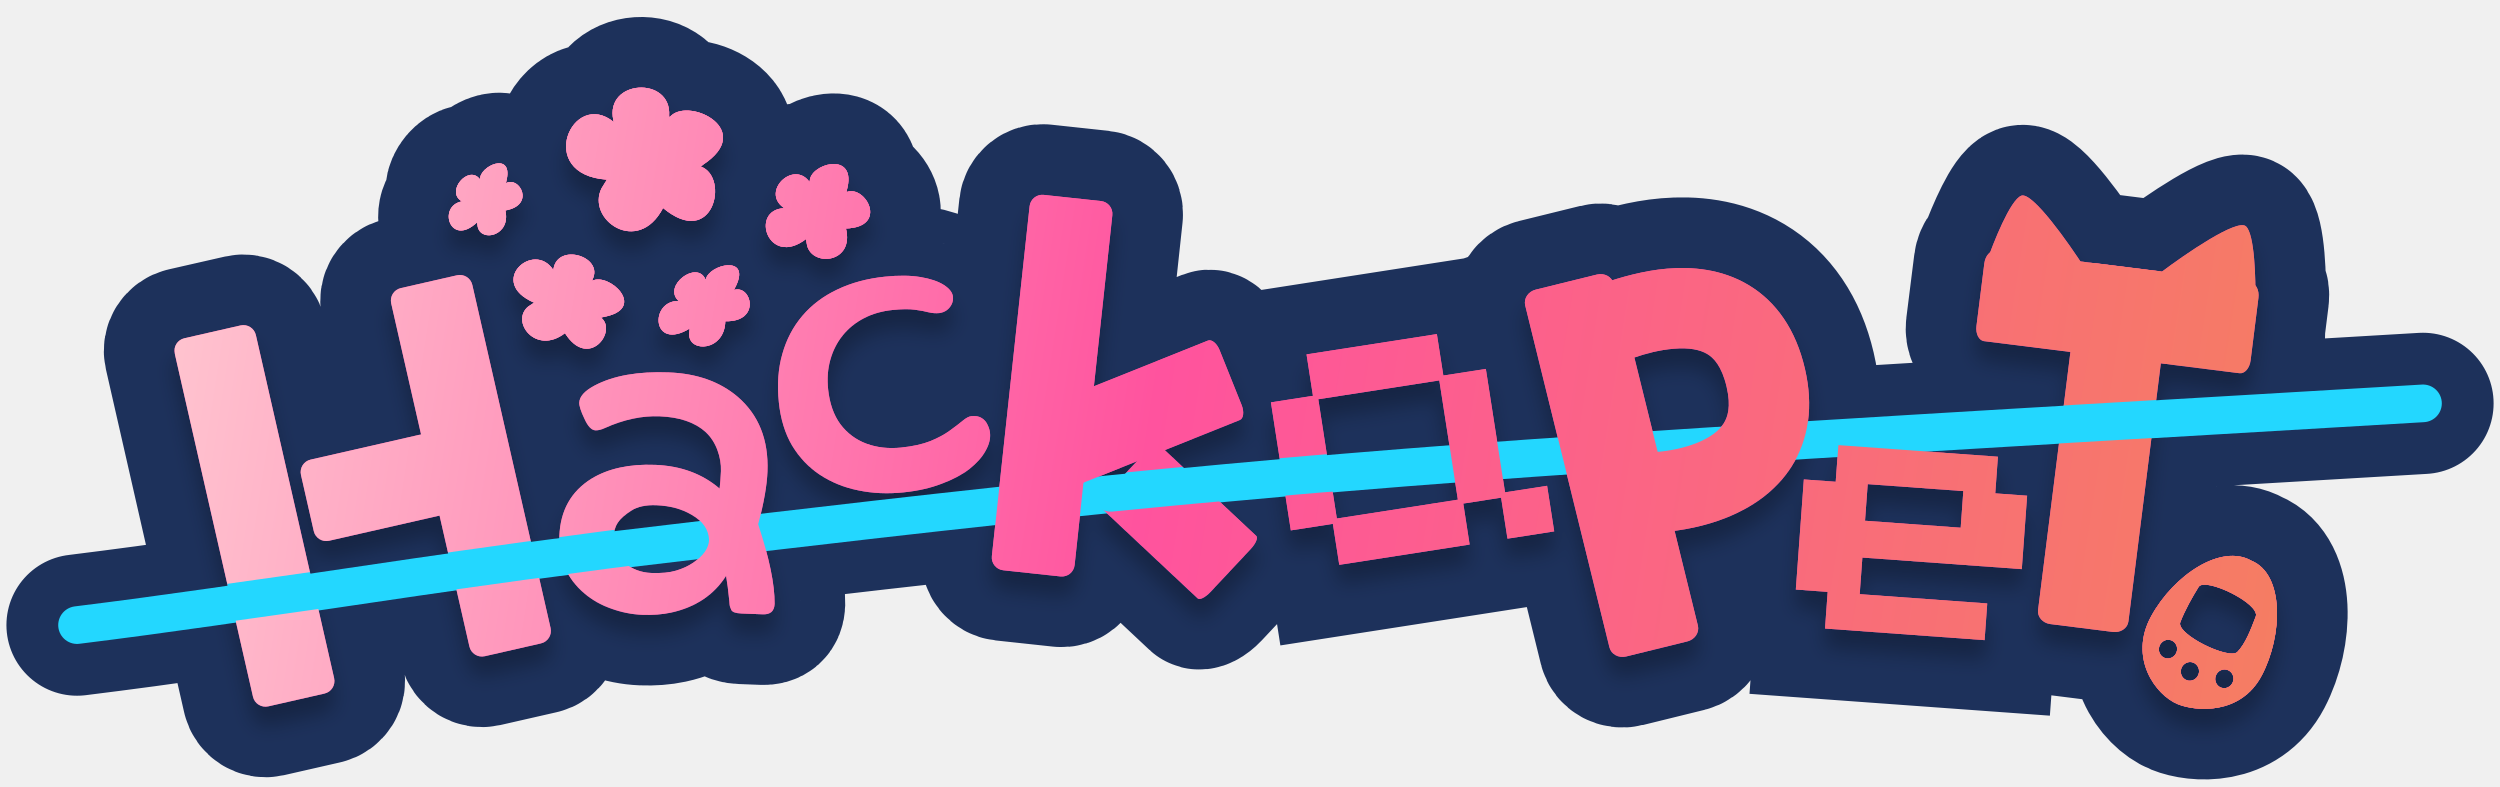
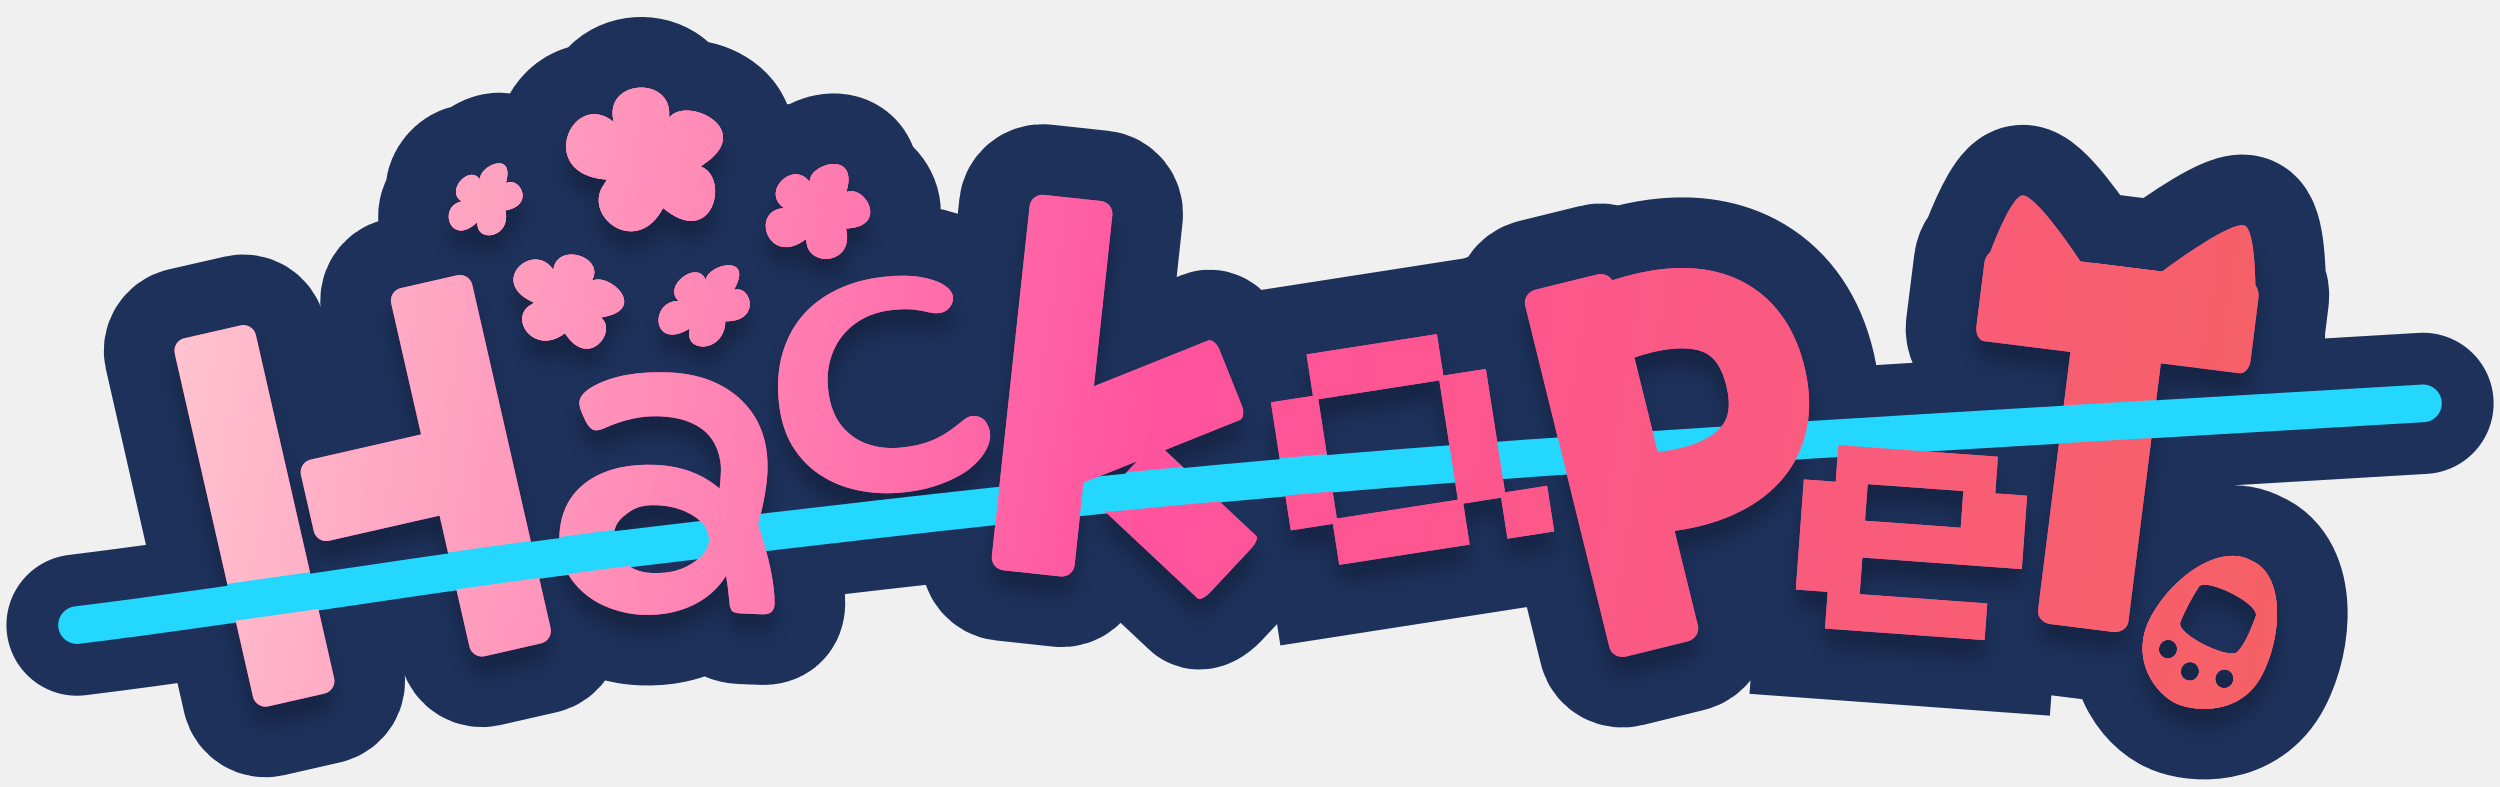
<svg xmlns="http://www.w3.org/2000/svg" width="531" height="167" viewBox="0 0 531 167" fill="none">
-   <g clip-path="url(#clip0_385_162)">
+   <g clip-path="url(#clip0_394_66)">
    <path d="M130.284 25.554C128.392 16.837 142.69 16.113 142.117 24.573C142.108 24.71 142.199 24.822 142.199 24.95C145.72 20.462 159.922 27.056 150.254 34.313C150.254 34.313 148.731 35.348 148.884 35.404C154.993 37.65 151.517 53.085 140.828 44.162C135.474 54.448 124.45 46.559 127.793 39.981C127.793 39.981 128.852 38.293 128.927 38.148C113.521 37.127 121.571 18.713 130.366 25.931M130.284 25.554C130.311 25.682 130.339 25.808 130.366 25.931M130.284 25.554L130.366 25.931M97.982 42.686C94.672 40.609 99.463 35.051 101.831 37.964C101.869 38.012 101.935 38.013 101.974 38.054C101.845 35.31 108.825 32.123 107.64 38.041C107.64 38.041 107.42 38.938 107.491 38.899C110.314 37.34 113.782 43.56 107.327 44.695C108.574 49.972 102.316 51.562 101.49 48.218C101.49 48.218 101.348 47.284 101.331 47.21C95.621 52.624 92.851 43.749 98.125 42.776M97.982 42.686C98.031 42.716 98.078 42.746 98.125 42.776M97.982 42.686L98.125 42.776M144.016 63.788C140.863 60.642 147.937 55.331 149.774 59.226C149.804 59.289 149.878 59.306 149.91 59.362C150.568 56.172 159.434 54.09 156.353 60.637C156.353 60.637 155.84 61.621 155.932 61.592C159.597 60.439 161.714 68.395 154.046 68.232C153.916 74.595 146.338 75 146.38 70.96C146.38 70.96 146.493 69.852 146.495 69.763C138.419 74.699 137.873 63.844 144.152 63.924M144.016 63.788C144.062 63.834 144.107 63.88 144.152 63.924M144.016 63.788L144.152 63.924M166.395 44.069C161.679 40.663 168.406 34.124 171.797 38.473C171.852 38.543 171.945 38.558 172.001 38.62C171.786 34.921 181.642 31.971 180.033 39.672C180.033 39.672 179.732 40.833 179.832 40.794C183.815 39.239 188.805 48.224 179.668 48.525C181.497 55.827 172.643 56.775 171.433 52.14C171.433 52.14 171.222 50.863 171.196 50.76C163.166 56.933 159.135 44.524 166.6 44.217M166.395 44.069C166.465 44.119 166.533 44.168 166.6 44.217M166.395 44.069L166.6 44.217M117.565 57.119C118.486 51.474 128.344 54.51 125.82 59.404C125.779 59.484 125.813 59.572 125.78 59.649C129.296 57.832 137.242 65.198 128.867 67.172C128.867 67.172 127.576 67.418 127.665 67.489C131.232 70.306 124.983 78.646 120.003 70.746C113.783 75.568 108.315 68.202 112.237 65.099C112.237 65.099 113.381 64.351 113.468 64.283C103.3 59.941 113.396 50.937 117.525 57.364M117.565 57.119C117.552 57.202 117.538 57.284 117.525 57.364M117.565 57.119L117.525 57.364M347.725 96.001C347.725 96.001 347.732 96.002 347.746 96.004M16.365 132.771C54.941 128 93.334 121.303 131.934 116.677C209.468 107.385 262.07 101.498 339.874 96.296C398.111 92.401 456.383 89.16 514.641 85.676M478.176 119.085C471.847 115.467 461.773 122.023 456.91 130.9C452.048 139.776 457.888 147.659 462.593 149.574C466.266 151.07 475.908 152.016 480.425 143.406C484.861 134.951 485.233 121.958 478.176 119.085ZM475.228 138.475C473.513 140.251 462.119 134.699 463.088 132.153C464.057 129.608 465.642 126.812 466.984 124.651C468.325 122.49 480.174 128.215 479.124 130.973C478.074 133.731 476.943 136.7 475.228 138.475ZM466.952 143.294C466.558 144.33 465.425 144.86 464.423 144.479C463.421 144.097 462.928 142.948 463.322 141.912C463.717 140.876 464.849 140.345 465.852 140.727C466.854 141.108 467.347 142.258 466.952 143.294ZM471.737 146.053C472.74 146.435 473.872 145.905 474.266 144.868C474.661 143.832 474.168 142.683 473.166 142.301C472.163 141.92 471.031 142.45 470.636 143.486C470.242 144.522 470.735 145.672 471.737 146.053ZM462.296 138.566C461.902 139.602 460.77 140.132 459.767 139.751C458.765 139.369 458.272 138.22 458.666 137.184C459.061 136.148 460.193 135.617 461.196 135.999C462.198 136.38 462.691 137.53 462.296 138.566ZM284.464 119.962L283.109 111.255L274.177 112.645L269.947 85.462L278.879 84.072L277.509 75.269L305.19 70.961L306.56 79.764L315.591 78.359L319.671 104.575L328.603 103.185L330.109 112.859L320.194 114.402L318.84 105.695L310.79 106.948L312.145 115.654L284.464 119.962ZM283.941 110.135L309.658 106.133L305.714 80.788L279.996 84.79L283.941 110.135ZM56.993 150.021L68.918 147.301C70.382 146.968 71.297 145.511 70.964 144.047L54.346 71.17C54.012 69.706 52.555 68.79 51.092 69.124L39.166 71.843C37.703 72.177 36.787 73.634 37.12 75.098L53.738 147.975C54.072 149.439 55.529 150.354 56.993 150.021ZM102.966 139.369L114.892 136.649C116.355 136.316 117.271 134.859 116.937 133.395L100.32 60.518C99.986 59.054 98.529 58.138 97.065 58.472L85.14 61.191C83.676 61.525 82.76 62.982 83.094 64.446L99.712 137.323C100.046 138.786 101.503 139.702 102.966 139.369ZM101.1 104.946L98.381 93.02C98.047 91.557 96.59 90.641 95.126 90.975L65.976 97.622C64.512 97.956 63.596 99.412 63.93 100.876L66.649 112.801C66.983 114.265 68.44 115.181 69.903 114.847L99.054 108.2C100.518 107.866 101.434 106.409 101.1 104.946ZM435.513 132.547L448.792 134.214C450.422 134.419 451.889 133.421 452.069 131.987L461.038 60.544C461.218 59.109 460.042 57.78 458.413 57.575L445.133 55.908C443.504 55.704 442.037 56.701 441.856 58.136L432.888 129.579C432.708 131.014 433.883 132.343 435.513 132.547ZM478.018 76.556L479.685 63.277C479.89 61.647 479.172 60.215 478.082 60.078L423.817 53.267C422.727 53.13 421.678 54.34 421.473 55.97L419.806 69.249C419.602 70.879 420.319 72.311 421.409 72.448L475.675 79.26C476.764 79.396 477.814 78.186 478.018 76.556ZM429.324 41.566C431.655 40.68 439.308 51.498 442.844 57.017L431.625 62.066L423.817 57.195L422.607 53.878C424.361 49.161 427.319 42.328 429.324 41.566ZM479.025 64.163C479.14 59.478 478.901 49.699 477.023 48.06C475.145 46.42 464.212 53.909 458.981 57.858L467.751 66.487L479.025 64.163ZM243.525 95.819L234.922 104.996C233.866 106.122 233.346 107.35 233.76 107.738L254.399 127.089C254.813 127.478 256.005 126.88 257.061 125.753L265.665 116.577C266.721 115.45 267.241 114.222 266.826 113.834L246.188 94.483C245.773 94.095 244.581 94.693 243.525 95.819ZM164.525 128.246C164.464 129.794 163.628 130.537 162.015 130.474L157.502 130.299C156.292 130.252 155.572 130.004 155.341 129.557C155.111 129.08 154.987 128.665 154.97 128.313C154.953 127.933 154.909 127.477 154.836 126.948C154.706 125.509 154.502 123.951 154.226 122.273C151.644 126.356 147.737 128.969 142.505 130.111C140.657 130.507 138.632 130.662 136.43 130.577C134.227 130.491 132.039 130.055 129.864 129.268C127.688 128.511 125.773 127.427 124.119 126.017C120.391 122.83 118.623 118.768 118.815 113.831C119.025 108.427 121.295 104.376 125.624 101.677C129.188 99.504 133.699 98.524 139.158 98.737C144.617 98.949 149.18 100.633 152.848 103.788C152.979 102.799 153.074 101.559 153.132 100.07C153.19 98.58 152.938 97.078 152.375 95.564C151.813 94.05 150.977 92.774 149.868 91.737C147.587 89.688 144.337 88.582 140.119 88.418C136.334 88.27 132.45 89.1 128.466 90.905C127.707 91.256 127.048 91.42 126.49 91.398C125.652 91.366 124.876 90.56 124.161 88.982C123.385 87.372 123.01 86.217 123.037 85.516C123.087 84.23 124.159 83.029 126.253 81.911C130.25 79.784 135.52 78.848 142.065 79.102C148.02 79.334 152.892 81.059 156.681 84.278C161.16 88.138 163.269 93.428 163.007 100.146C162.892 103.126 162.234 106.859 161.034 111.347C163.396 118.519 164.559 124.152 164.525 128.246ZM134.074 108.456C132.768 109.283 131.819 110.124 131.227 110.979C130.666 111.834 130.362 112.861 130.315 114.059C130.27 115.227 130.446 116.287 130.844 117.239C131.274 118.162 131.88 118.947 132.663 119.591C134.32 120.914 136.203 121.616 138.312 121.698C140.453 121.781 142.214 121.616 143.597 121.201C144.98 120.787 146.182 120.234 147.203 119.542C149.404 118.048 150.539 116.425 150.607 114.672C150.506 112.474 149.286 110.7 146.947 109.352C144.852 108.1 142.347 107.417 139.431 107.304C137.167 107.216 135.381 107.6 134.074 108.456ZM191.891 104.574C188.531 104.921 185.335 104.777 182.302 104.143C179.3 103.535 176.589 102.436 174.171 100.849C171.781 99.258 169.813 97.193 168.266 94.654C166.745 92.083 165.8 89.008 165.43 85.428C165.042 81.678 165.289 78.264 166.169 75.187C167.047 72.082 168.465 69.379 170.425 67.081C172.41 64.751 174.885 62.887 177.851 61.489C180.842 60.061 184.215 59.152 187.97 58.764C190.878 58.464 193.392 58.491 195.512 58.846C197.631 59.201 199.287 59.763 200.479 60.529C201.671 61.296 202.314 62.134 202.408 63.044C202.467 63.612 202.366 64.153 202.105 64.668C201.845 65.183 201.475 65.609 200.996 65.946C200.514 66.254 199.991 66.437 199.427 66.496C198.777 66.563 198.058 66.508 197.269 66.331C196.506 66.123 195.517 65.938 194.302 65.776C193.087 65.615 191.505 65.635 189.557 65.836C187.298 66.069 185.275 66.652 183.488 67.583C181.701 68.514 180.201 69.732 178.986 71.235C177.772 72.739 176.895 74.466 176.355 76.417C175.811 78.34 175.656 80.423 175.888 82.668C176.199 85.679 177.069 88.159 178.497 90.108C179.951 92.025 181.791 93.4 184.017 94.232C186.271 95.061 188.739 95.338 191.421 95.061C193.878 94.807 195.942 94.349 197.614 93.688C199.283 92.999 200.662 92.254 201.749 91.452C202.864 90.648 203.776 89.951 204.486 89.36C205.195 88.77 205.804 88.449 206.312 88.396C207.244 88.3 207.986 88.439 208.538 88.812C209.087 89.158 209.493 89.632 209.755 90.237C210.043 90.81 210.216 91.381 210.275 91.949C210.401 93.171 210.077 94.454 209.303 95.797C208.557 97.137 207.405 98.419 205.848 99.643C204.288 100.838 202.326 101.873 199.963 102.749C197.631 103.65 194.94 104.259 191.891 104.574ZM213.087 121.115L225.248 122.426C226.741 122.587 228.081 121.508 228.242 120.015L236.256 45.698C236.417 44.206 235.338 42.865 233.845 42.704L221.684 41.393C220.192 41.232 218.851 42.311 218.69 43.804L210.676 118.121C210.515 119.613 211.595 120.954 213.087 121.115ZM216.811 91.289L221.492 102.965C222.066 104.398 223.173 105.302 223.963 104.986L263.329 89.204C264.119 88.888 264.294 87.469 263.72 86.036L259.039 74.36C258.465 72.927 257.358 72.022 256.568 72.339L217.202 88.12C216.412 88.437 216.236 89.856 216.811 91.289ZM345.394 139.424L358.389 136.222C359.984 135.829 360.985 134.328 360.626 132.869L342.727 60.245C342.367 58.787 340.783 57.923 339.188 58.316L326.194 61.519C324.599 61.912 323.597 63.413 323.957 64.871L341.856 137.495C342.215 138.954 343.799 139.817 345.394 139.424ZM352.091 95.979L347.123 75.927C349.591 75.075 352.438 74.317 355.525 74.058C358.754 73.786 361.07 74.252 362.614 75.169C363.895 75.93 365.678 77.6 366.745 82.17C367.736 86.416 366.944 88.644 366.134 89.92C365.174 91.432 363.358 92.879 360.507 94.04C357.824 95.133 354.773 95.739 352.091 95.979ZM383.356 78.293C381.44 70.083 377.314 64.062 371.326 60.504C365.601 57.103 359.287 56.623 354.094 57.06C344.261 57.888 334.022 62.769 334.267 62.684L326.9 65.23L338.08 110.355L342.015 112.016C343.93 112.824 346.11 113.018 347.398 113.096C349.047 113.195 350.962 113.176 353.001 113.019C357.038 112.708 362.081 111.817 366.941 109.838C371.767 107.873 377.038 104.57 380.535 99.061C384.181 93.316 385.214 86.254 383.356 78.293ZM416.454 112.088L417.021 104.301L396.695 102.823L396.128 110.609L416.454 112.088ZM387.641 133.496L388.207 125.709L381.438 125.217L383.138 101.837L389.907 102.329L390.474 94.543L424.356 97.007L423.79 104.793L430.559 105.286L429.425 120.879L395.561 118.417L394.994 126.203L422.089 128.173L421.523 135.96L387.641 133.496Z" stroke="#1D315B" stroke-width="30" stroke-linecap="round" />
-     <g filter="url(#filter0_d_385_162)">
+     <g filter="url(#filter0_d_394_66)">
      <path d="M130.283 25.554C128.391 16.837 142.69 16.113 142.117 24.573C142.107 24.71 142.199 24.822 142.198 24.95C145.719 20.462 159.922 27.056 150.254 34.313C150.254 34.313 148.731 35.348 148.884 35.404C154.993 37.65 151.516 53.085 140.828 44.162C135.474 54.448 124.45 46.559 127.792 39.981C127.792 39.981 128.852 38.293 128.927 38.148C113.52 37.127 121.57 18.713 130.365 25.931L130.283 25.554Z" fill="#FF53A0" />
      <path d="M97.982 42.686C94.672 40.609 99.463 35.051 101.831 37.964C101.869 38.012 101.935 38.013 101.974 38.054C101.845 35.31 108.824 32.123 107.64 38.041C107.64 38.041 107.42 38.938 107.491 38.899C110.314 37.34 113.782 43.561 107.327 44.695C108.574 49.972 102.315 51.562 101.489 48.218C101.489 48.218 101.348 47.284 101.33 47.21C95.621 52.624 92.851 43.749 98.125 42.776L97.982 42.686Z" fill="#FF53A0" />
      <path d="M144.015 63.788C140.863 60.642 147.937 55.331 149.774 59.226C149.803 59.289 149.878 59.306 149.91 59.362C150.568 56.172 159.434 54.09 156.353 60.638C156.353 60.638 155.84 61.621 155.932 61.592C159.597 60.439 161.714 68.395 154.046 68.232C153.916 74.595 146.337 75 146.38 70.96C146.38 70.96 146.493 69.852 146.494 69.763C138.419 74.699 137.873 63.844 144.152 63.924L144.015 63.788Z" fill="#FF53A0" />
      <path d="M166.395 44.069C161.679 40.663 168.405 34.124 171.796 38.473C171.851 38.543 171.945 38.558 172 38.62C171.785 34.921 181.642 31.971 180.032 39.672C180.032 39.672 179.732 40.833 179.832 40.794C183.815 39.239 188.805 48.224 179.667 48.525C181.497 55.827 172.643 56.775 171.433 52.14C171.433 52.14 171.222 50.863 171.196 50.761C163.165 56.933 159.134 44.524 166.599 44.217L166.395 44.069Z" fill="#FF53A0" />
      <path d="M117.565 57.119C118.485 51.474 128.343 54.51 125.82 59.404C125.779 59.484 125.813 59.572 125.78 59.649C129.296 57.832 137.241 65.198 128.867 67.172C128.867 67.172 127.575 67.418 127.665 67.489C131.232 70.306 124.982 78.646 120.003 70.746C113.783 75.568 108.315 68.202 112.237 65.099C112.237 65.099 113.38 64.351 113.468 64.283C103.3 59.941 113.396 50.937 117.525 57.364L117.565 57.119Z" fill="#FF53A0" />
      <path fill-rule="evenodd" clip-rule="evenodd" d="M456.91 130.9C461.772 122.023 471.847 115.467 478.176 119.085C485.233 121.958 484.86 134.952 480.425 143.406C475.908 152.016 466.266 151.07 462.593 149.574C457.888 147.659 452.047 139.777 456.91 130.9ZM463.088 132.153C462.119 134.699 473.513 140.251 475.228 138.475C476.943 136.7 478.073 133.731 479.123 130.973C480.173 128.215 468.325 122.49 466.983 124.651C465.642 126.812 464.057 129.608 463.088 132.153ZM464.423 144.479C465.425 144.86 466.557 144.33 466.952 143.294C467.346 142.258 466.854 141.108 465.851 140.727C464.849 140.345 463.716 140.876 463.322 141.912C462.927 142.948 463.42 144.097 464.423 144.479ZM474.266 144.869C473.872 145.905 472.739 146.435 471.737 146.053C470.734 145.672 470.242 144.523 470.636 143.486C471.03 142.45 472.163 141.92 473.165 142.302C474.168 142.683 474.661 143.832 474.266 144.869ZM459.767 139.751C460.769 140.132 461.902 139.602 462.296 138.566C462.691 137.53 462.198 136.38 461.195 135.999C460.193 135.617 459.06 136.148 458.666 137.184C458.272 138.22 458.764 139.369 459.767 139.751Z" fill="#FF53A0" />
      <path d="M284.464 119.962L283.109 111.255L274.177 112.645L269.946 85.462L278.879 84.072L277.509 75.269L305.19 70.961L306.56 79.764L315.591 78.359L319.67 104.575L328.603 103.185L330.108 112.859L320.194 114.402L318.839 105.695L310.79 106.948L312.145 115.654L284.464 119.962ZM283.94 110.135L309.658 106.133L305.714 80.788L279.996 84.79L283.94 110.135Z" fill="#FF53A0" />
      <path d="M37.12 75.098C36.786 73.634 37.702 72.177 39.166 71.843L51.091 69.124C52.555 68.79 54.012 69.706 54.346 71.17L70.963 144.047C71.297 145.511 70.381 146.968 68.918 147.302L56.992 150.021C55.529 150.355 54.072 149.439 53.738 147.975L37.12 75.098Z" fill="#FF53A0" />
      <path d="M83.094 64.446C82.76 62.982 83.676 61.525 85.14 61.191L97.065 58.472C98.529 58.138 99.986 59.054 100.319 60.518L116.937 133.395C117.271 134.859 116.355 136.316 114.891 136.649L102.966 139.369C101.502 139.702 100.045 138.787 99.712 137.323L83.094 64.446Z" fill="#FF53A0" />
      <path d="M69.903 114.847C68.439 115.181 66.983 114.265 66.649 112.802L63.929 100.876C63.596 99.412 64.512 97.956 65.975 97.622L95.126 90.975C96.59 90.641 98.047 91.557 98.38 93.02L101.1 104.946C101.434 106.409 100.518 107.866 99.054 108.2L69.903 114.847Z" fill="#FF53A0" />
      <path d="M441.856 58.136C442.036 56.701 443.503 55.704 445.133 55.909L458.412 57.575C460.042 57.78 461.217 59.109 461.037 60.544L452.069 131.987C451.889 133.421 450.422 134.419 448.792 134.214L435.513 132.547C433.883 132.343 432.708 131.014 432.888 129.579L441.856 58.136Z" fill="#FF53A0" />
      <path d="M421.409 72.448C420.319 72.311 419.601 70.879 419.806 69.249L421.473 55.97C421.677 54.34 422.727 53.13 423.817 53.267L478.082 60.079C479.172 60.215 479.89 61.648 479.685 63.277L478.018 76.556C477.813 78.186 476.764 79.397 475.674 79.26L421.409 72.448Z" fill="#FF53A0" />
      <path d="M429.324 41.566C426.994 42.452 423.375 51.54 421.857 55.973L431.624 62.066L442.844 57.017C439.308 51.498 431.654 40.68 429.324 41.566Z" fill="#FF53A0" />
      <path d="M477.023 48.06C478.901 49.699 479.14 59.478 479.025 64.163L467.75 66.487L458.981 57.858C464.212 53.909 475.145 46.42 477.023 48.06Z" fill="#FF53A0" />
      <path d="M266.826 113.834C267.241 114.222 266.721 115.451 265.665 116.577L257.061 125.753C256.005 126.88 254.813 127.478 254.398 127.089L233.76 107.739C233.345 107.35 233.865 106.122 234.921 104.996L243.525 95.819C244.581 94.693 245.773 94.095 246.188 94.484L266.826 113.834Z" fill="#FF53A0" />
      <path d="M164.524 128.246C164.464 129.794 163.628 130.537 162.015 130.474L157.502 130.299C156.292 130.252 155.572 130.004 155.34 129.557C155.11 129.08 154.987 128.665 154.969 128.314C154.953 127.933 154.909 127.477 154.836 126.948C154.706 125.509 154.502 123.951 154.226 122.273C151.644 126.356 147.737 128.969 142.505 130.111C140.657 130.507 138.632 130.663 136.429 130.577C134.227 130.491 132.038 130.055 129.863 129.269C127.687 128.511 125.772 127.427 124.119 126.017C120.391 122.83 118.623 118.768 118.814 113.831C119.024 108.427 121.294 104.376 125.624 101.677C129.188 99.505 133.699 98.524 139.158 98.737C144.617 98.949 149.18 100.633 152.847 103.789C152.979 102.799 153.074 101.559 153.132 100.07C153.19 98.58 152.937 97.078 152.375 95.564C151.812 94.05 150.977 92.775 149.868 91.737C147.586 89.688 144.337 88.582 140.118 88.418C136.334 88.27 132.45 89.1 128.466 90.905C127.706 91.256 127.048 91.42 126.489 91.398C125.652 91.366 124.876 90.561 124.16 88.982C123.384 87.372 123.01 86.217 123.037 85.516C123.087 84.23 124.159 83.029 126.252 81.911C130.249 79.784 135.52 78.848 142.065 79.102C148.02 79.334 152.892 81.059 156.681 84.278C161.16 88.138 163.268 93.428 163.007 100.146C162.891 103.126 162.234 106.859 161.034 111.347C163.396 118.519 164.559 124.152 164.524 128.246ZM134.074 108.456C132.768 109.283 131.819 110.124 131.227 110.979C130.665 111.834 130.361 112.861 130.315 114.059C130.269 115.227 130.446 116.287 130.844 117.239C131.274 118.163 131.88 118.947 132.663 119.592C134.32 120.914 136.203 121.616 138.312 121.698C140.452 121.781 142.214 121.616 143.597 121.201C144.98 120.787 146.182 120.234 147.203 119.542C149.404 118.048 150.539 116.425 150.607 114.672C150.506 112.474 149.286 110.701 146.946 109.352C144.852 108.1 142.346 107.418 139.431 107.304C137.166 107.216 135.381 107.6 134.074 108.456Z" fill="#FF53A0" />
      <path d="M191.89 104.574C188.531 104.921 185.334 104.777 182.301 104.143C179.299 103.535 176.589 102.437 174.171 100.849C171.781 99.258 169.813 97.193 168.266 94.654C166.745 92.083 165.799 89.008 165.43 85.428C165.042 81.678 165.288 78.264 166.169 75.187C167.046 72.082 168.465 69.379 170.425 67.081C172.409 64.751 174.885 62.887 177.851 61.49C180.842 60.061 184.215 59.152 187.97 58.764C190.878 58.464 193.392 58.491 195.511 58.846C197.631 59.201 199.287 59.763 200.479 60.529C201.671 61.296 202.314 62.134 202.408 63.044C202.467 63.612 202.366 64.153 202.105 64.668C201.844 65.183 201.475 65.609 200.996 65.946C200.514 66.254 199.991 66.438 199.426 66.496C198.777 66.563 198.058 66.508 197.269 66.331C196.506 66.123 195.516 65.938 194.301 65.776C193.086 65.615 191.505 65.635 189.557 65.836C187.298 66.069 185.275 66.652 183.488 67.583C181.701 68.514 180.2 69.732 178.986 71.235C177.772 72.739 176.895 74.466 176.354 76.417C175.811 78.34 175.655 80.423 175.887 82.668C176.199 85.679 177.068 88.159 178.497 90.108C179.95 92.025 181.79 93.4 184.016 94.232C186.271 95.062 188.739 95.338 191.421 95.061C193.877 94.807 195.941 94.349 197.614 93.688C199.283 92.999 200.661 92.254 201.748 91.452C202.864 90.648 203.776 89.951 204.486 89.36C205.195 88.77 205.804 88.449 206.312 88.396C207.244 88.3 207.986 88.439 208.538 88.812C209.087 89.158 209.493 89.632 209.755 90.237C210.043 90.81 210.216 91.381 210.274 91.949C210.401 93.171 210.077 94.454 209.302 95.797C208.556 97.138 207.405 98.419 205.848 99.643C204.288 100.838 202.326 101.873 199.962 102.749C197.63 103.65 194.94 104.259 191.89 104.574Z" fill="#FF53A0" />
      <path d="M218.69 43.804C218.851 42.311 220.191 41.232 221.684 41.393L233.845 42.704C235.337 42.865 236.417 44.206 236.256 45.698L228.242 120.015C228.081 121.508 226.74 122.587 225.248 122.426L213.087 121.115C211.594 120.954 210.515 119.613 210.676 118.121L218.69 43.804Z" fill="#FF53A0" />
      <path d="M256.567 72.339C257.358 72.022 258.464 72.927 259.039 74.36L263.72 86.036C264.294 87.469 264.119 88.888 263.328 89.204L223.963 104.986C223.172 105.302 222.066 104.398 221.491 102.965L216.81 91.289C216.236 89.856 216.411 88.437 217.202 88.12L256.567 72.339Z" fill="#FF53A0" />
      <path d="M323.956 64.871C323.597 63.413 324.598 61.912 326.193 61.519L339.188 58.316C340.783 57.923 342.367 58.787 342.726 60.245L360.625 132.869C360.985 134.328 359.983 135.829 358.388 136.222L345.394 139.424C343.799 139.818 342.215 138.954 341.855 137.495L323.956 64.871Z" fill="#FF53A0" />
      <path fill-rule="evenodd" clip-rule="evenodd" d="M347.123 75.927L352.091 95.979C354.773 95.739 357.824 95.133 360.507 94.04C363.358 92.88 365.174 91.432 366.134 89.92C366.943 88.644 367.736 86.416 366.745 82.17C365.678 77.6 363.894 75.93 362.614 75.169C361.069 74.252 358.754 73.786 355.524 74.058C352.438 74.318 349.591 75.075 347.123 75.927ZM371.325 60.504C377.314 64.062 381.44 70.083 383.356 78.293C385.214 86.254 384.181 93.317 380.535 99.061C377.038 104.57 371.767 107.873 366.941 109.838C362.081 111.817 357.038 112.709 353.001 113.019C350.961 113.176 349.047 113.195 347.397 113.096C346.109 113.018 343.929 112.824 342.015 112.016L338.079 110.355L326.9 65.23L334.267 62.684C334.022 62.769 344.26 57.888 354.094 57.061C359.287 56.623 365.6 57.103 371.325 60.504Z" fill="#FF53A0" />
      <path d="M416.454 112.088L417.02 104.301L396.694 102.823L396.128 110.609L416.454 112.088ZM387.64 133.496L388.207 125.709L381.437 125.217L383.138 101.837L389.907 102.329L390.473 94.543L424.356 97.007L423.789 104.793L430.559 105.286L429.425 120.879L395.56 118.417L394.994 126.203L422.089 128.174L421.523 135.96L387.64 133.496Z" fill="#FF53A0" />
      <path d="M130.283 25.554C128.391 16.837 142.69 16.113 142.117 24.573C142.107 24.71 142.199 24.822 142.198 24.95C145.719 20.462 159.922 27.056 150.254 34.313C150.254 34.313 148.731 35.348 148.884 35.404C154.993 37.65 151.516 53.085 140.828 44.162C135.474 54.448 124.45 46.559 127.792 39.981C127.792 39.981 128.852 38.293 128.927 38.148C113.52 37.127 121.57 18.713 130.365 25.931L130.283 25.554Z" fill="#FF53A0" />
      <path d="M97.982 42.686C94.672 40.609 99.463 35.051 101.831 37.964C101.869 38.012 101.935 38.013 101.974 38.054C101.845 35.31 108.824 32.123 107.64 38.041C107.64 38.041 107.42 38.938 107.491 38.899C110.314 37.34 113.782 43.561 107.327 44.695C108.574 49.972 102.315 51.562 101.489 48.218C101.489 48.218 101.348 47.284 101.33 47.21C95.621 52.624 92.851 43.749 98.125 42.776L97.982 42.686Z" fill="#FF53A0" />
      <path d="M144.015 63.788C140.863 60.642 147.937 55.331 149.774 59.226C149.803 59.289 149.878 59.306 149.91 59.362C150.568 56.172 159.434 54.09 156.353 60.638C156.353 60.638 155.84 61.621 155.932 61.592C159.597 60.439 161.714 68.395 154.046 68.232C153.916 74.595 146.337 75 146.38 70.96C146.38 70.96 146.493 69.852 146.494 69.763C138.419 74.699 137.873 63.844 144.152 63.924L144.015 63.788Z" fill="#FF53A0" />
      <path d="M166.395 44.069C161.679 40.663 168.405 34.124 171.796 38.473C171.851 38.543 171.945 38.558 172 38.62C171.785 34.921 181.642 31.971 180.032 39.672C180.032 39.672 179.732 40.833 179.832 40.794C183.815 39.239 188.805 48.224 179.667 48.525C181.497 55.827 172.643 56.775 171.433 52.14C171.433 52.14 171.222 50.863 171.196 50.761C163.165 56.933 159.134 44.524 166.599 44.217L166.395 44.069Z" fill="#FF53A0" />
      <path d="M117.565 57.119C118.485 51.474 128.343 54.51 125.82 59.404C125.779 59.484 125.813 59.572 125.78 59.649C129.296 57.832 137.241 65.198 128.867 67.172C128.867 67.172 127.575 67.418 127.665 67.489C131.232 70.306 124.982 78.646 120.003 70.746C113.783 75.568 108.315 68.202 112.237 65.099C112.237 65.099 113.38 64.351 113.468 64.283C103.3 59.941 113.396 50.937 117.525 57.364L117.565 57.119Z" fill="#FF53A0" />
      <path fill-rule="evenodd" clip-rule="evenodd" d="M456.91 130.9C461.772 122.023 471.847 115.467 478.176 119.085C485.233 121.958 484.86 134.952 480.425 143.406C475.908 152.016 466.266 151.07 462.593 149.574C457.888 147.659 452.047 139.777 456.91 130.9ZM463.088 132.153C462.119 134.699 473.513 140.251 475.228 138.475C476.943 136.7 478.073 133.731 479.123 130.973C480.173 128.215 468.325 122.49 466.983 124.651C465.642 126.812 464.057 129.608 463.088 132.153ZM464.423 144.479C465.425 144.86 466.557 144.33 466.952 143.294C467.346 142.258 466.854 141.108 465.851 140.727C464.849 140.345 463.716 140.876 463.322 141.912C462.927 142.948 463.42 144.097 464.423 144.479ZM474.266 144.869C473.872 145.905 472.739 146.435 471.737 146.053C470.734 145.672 470.242 144.523 470.636 143.486C471.03 142.45 472.163 141.92 473.165 142.302C474.168 142.683 474.661 143.832 474.266 144.869ZM459.767 139.751C460.769 140.132 461.902 139.602 462.296 138.566C462.691 137.53 462.198 136.38 461.195 135.999C460.193 135.617 459.06 136.148 458.666 137.184C458.272 138.22 458.764 139.369 459.767 139.751Z" fill="#FF53A0" />
    </g>
    <path d="M16.365 132.771C54.941 128 93.334 121.302 131.933 116.677C209.468 107.385 262.07 101.498 339.874 96.296C398.111 92.401 456.383 89.16 514.641 85.675" stroke="#23D7FF" stroke-width="8" stroke-linecap="round" />
-     <mask id="mask0_385_162" style="mask-type:alpha" maskUnits="userSpaceOnUse" x="37" y="18" width="447" height="133">
+     <mask id="mask0_394_66" style="mask-type:alpha" maskUnits="userSpaceOnUse" x="37" y="18" width="447" height="133">
      <path d="M130.283 25.554C128.391 16.837 142.69 16.113 142.117 24.573C142.107 24.71 142.199 24.822 142.198 24.95C145.719 20.462 159.922 27.056 150.254 34.313C150.254 34.313 148.731 35.348 148.884 35.404C154.993 37.65 151.516 53.085 140.828 44.162C135.474 54.448 124.45 46.559 127.792 39.981C127.792 39.981 128.852 38.293 128.927 38.148C113.52 37.127 121.57 18.713 130.365 25.931L130.283 25.554Z" fill="#FF53A0" />
      <path d="M97.982 42.686C94.672 40.609 99.463 35.051 101.831 37.964C101.869 38.012 101.935 38.013 101.974 38.054C101.845 35.31 108.824 32.123 107.64 38.041C107.64 38.041 107.42 38.938 107.491 38.899C110.314 37.34 113.782 43.561 107.327 44.695C108.574 49.972 102.315 51.562 101.489 48.218C101.489 48.218 101.348 47.284 101.33 47.21C95.621 52.624 92.851 43.749 98.125 42.776L97.982 42.686Z" fill="#FF53A0" />
      <path d="M144.015 63.788C140.863 60.642 147.937 55.331 149.774 59.226C149.803 59.289 149.878 59.306 149.91 59.362C150.568 56.172 159.434 54.09 156.353 60.638C156.353 60.638 155.84 61.621 155.932 61.592C159.597 60.439 161.714 68.395 154.046 68.232C153.916 74.595 146.337 75 146.38 70.96C146.38 70.96 146.493 69.852 146.494 69.763C138.419 74.699 137.873 63.844 144.152 63.924L144.015 63.788Z" fill="#FF53A0" />
      <path d="M166.395 44.069C161.679 40.663 168.405 34.124 171.796 38.473C171.851 38.543 171.945 38.558 172 38.62C171.785 34.921 181.642 31.971 180.032 39.672C180.032 39.672 179.732 40.833 179.832 40.794C183.815 39.239 188.805 48.224 179.667 48.525C181.497 55.827 172.643 56.775 171.433 52.14C171.433 52.14 171.222 50.863 171.196 50.761C163.165 56.933 159.134 44.524 166.599 44.217L166.395 44.069Z" fill="#FF53A0" />
      <path d="M117.565 57.119C118.485 51.474 128.343 54.51 125.82 59.404C125.779 59.484 125.813 59.572 125.78 59.649C129.296 57.832 137.241 65.198 128.867 67.172C128.867 67.172 127.575 67.418 127.665 67.489C131.232 70.306 124.982 78.646 120.003 70.746C113.783 75.568 108.315 68.202 112.237 65.099C112.237 65.099 113.38 64.351 113.468 64.283C103.3 59.941 113.396 50.937 117.525 57.364L117.565 57.119Z" fill="#FF53A0" />
      <path fill-rule="evenodd" clip-rule="evenodd" d="M456.91 130.9C461.772 122.023 471.847 115.467 478.176 119.085C485.233 121.958 484.86 134.952 480.425 143.406C475.908 152.016 466.266 151.07 462.593 149.574C457.888 147.659 452.047 139.777 456.91 130.9ZM463.088 132.153C462.119 134.699 473.513 140.251 475.228 138.475C476.943 136.7 478.073 133.731 479.123 130.973C480.173 128.215 468.325 122.49 466.983 124.651C465.642 126.812 464.057 129.608 463.088 132.153ZM464.423 144.479C465.425 144.86 466.557 144.33 466.952 143.294C467.346 142.258 466.854 141.108 465.851 140.727C464.849 140.345 463.716 140.876 463.322 141.912C462.927 142.948 463.42 144.097 464.423 144.479ZM474.266 144.869C473.872 145.905 472.739 146.435 471.737 146.053C470.734 145.672 470.242 144.523 470.636 143.486C471.03 142.45 472.163 141.92 473.165 142.302C474.168 142.683 474.661 143.832 474.266 144.869ZM459.767 139.751C460.769 140.132 461.902 139.602 462.296 138.566C462.691 137.53 462.198 136.38 461.195 135.999C460.193 135.617 459.06 136.148 458.666 137.184C458.272 138.22 458.764 139.369 459.767 139.751Z" fill="#FF53A0" />
      <path d="M284.464 119.962L283.109 111.255L274.177 112.645L269.946 85.462L278.879 84.072L277.509 75.269L305.19 70.961L306.56 79.764L315.591 78.359L319.67 104.575L328.603 103.185L330.108 112.859L320.194 114.402L318.839 105.695L310.79 106.948L312.145 115.654L284.464 119.962ZM283.94 110.135L309.658 106.133L305.714 80.788L279.996 84.79L283.94 110.135Z" fill="#FF53A0" />
      <path d="M37.12 75.098C36.786 73.634 37.702 72.177 39.166 71.843L51.091 69.124C52.555 68.79 54.012 69.706 54.346 71.17L70.963 144.047C71.297 145.511 70.381 146.968 68.918 147.302L56.992 150.021C55.529 150.355 54.072 149.439 53.738 147.975L37.12 75.098Z" fill="#FF53A0" />
      <path d="M83.094 64.446C82.76 62.982 83.676 61.525 85.14 61.191L97.065 58.472C98.529 58.138 99.986 59.054 100.319 60.518L116.937 133.395C117.271 134.859 116.355 136.316 114.891 136.649L102.966 139.369C101.502 139.702 100.045 138.787 99.712 137.323L83.094 64.446Z" fill="#FF53A0" />
      <path d="M69.903 114.847C68.439 115.181 66.983 114.265 66.649 112.801L63.929 100.876C63.596 99.412 64.512 97.956 65.975 97.622L95.126 90.975C96.59 90.641 98.047 91.557 98.38 93.02L101.1 104.946C101.434 106.409 100.518 107.866 99.054 108.2L69.903 114.847Z" fill="#FF53A0" />
      <path d="M441.856 58.136C442.036 56.701 443.503 55.704 445.133 55.909L458.412 57.575C460.042 57.78 461.217 59.109 461.037 60.544L452.069 131.987C451.889 133.421 450.422 134.419 448.792 134.214L435.513 132.547C433.883 132.343 432.708 131.014 432.888 129.579L441.856 58.136Z" fill="#FF53A0" />
      <path d="M421.409 72.448C420.319 72.311 419.601 70.879 419.806 69.249L421.473 55.97C421.677 54.34 422.727 53.13 423.817 53.267L478.082 60.079C479.172 60.215 479.89 61.648 479.685 63.277L478.018 76.556C477.813 78.186 476.764 79.397 475.674 79.26L421.409 72.448Z" fill="#FF53A0" />
      <path d="M429.324 41.566C426.994 42.452 423.375 51.54 421.857 55.973L431.624 62.066L442.844 57.017C439.308 51.498 431.654 40.68 429.324 41.566Z" fill="#FF53A0" />
      <path d="M477.023 48.06C478.901 49.699 479.14 59.478 479.025 64.163L467.75 66.487L458.981 57.858C464.212 53.909 475.145 46.42 477.023 48.06Z" fill="#FF53A0" />
      <path d="M266.826 113.834C267.241 114.222 266.721 115.451 265.665 116.577L257.061 125.753C256.005 126.88 254.813 127.478 254.398 127.089L233.76 107.739C233.345 107.35 233.865 106.122 234.921 104.996L243.525 95.819C244.581 94.693 245.773 94.095 246.188 94.484L266.826 113.834Z" fill="#FF53A0" />
      <path d="M164.524 128.246C164.464 129.794 163.628 130.537 162.015 130.474L157.502 130.299C156.292 130.252 155.572 130.004 155.34 129.557C155.11 129.08 154.987 128.665 154.969 128.314C154.953 127.933 154.909 127.477 154.836 126.948C154.706 125.509 154.502 123.951 154.226 122.273C151.644 126.356 147.737 128.969 142.505 130.111C140.657 130.507 138.632 130.663 136.429 130.577C134.227 130.491 132.038 130.055 129.863 129.269C127.687 128.511 125.772 127.427 124.119 126.017C120.391 122.83 118.623 118.768 118.814 113.831C119.024 108.427 121.294 104.376 125.624 101.677C129.188 99.505 133.699 98.524 139.158 98.737C144.617 98.949 149.18 100.633 152.847 103.789C152.979 102.799 153.074 101.559 153.132 100.07C153.19 98.58 152.937 97.078 152.375 95.564C151.812 94.05 150.977 92.775 149.868 91.737C147.586 89.688 144.337 88.582 140.118 88.418C136.334 88.27 132.45 89.1 128.466 90.905C127.706 91.256 127.048 91.42 126.489 91.398C125.652 91.366 124.876 90.561 124.16 88.982C123.384 87.372 123.01 86.217 123.037 85.516C123.087 84.23 124.159 83.029 126.252 81.911C130.249 79.784 135.52 78.848 142.065 79.102C148.02 79.334 152.892 81.059 156.681 84.278C161.16 88.138 163.268 93.428 163.007 100.146C162.891 103.126 162.234 106.859 161.034 111.347C163.396 118.519 164.559 124.152 164.524 128.246ZM134.074 108.456C132.768 109.283 131.819 110.124 131.227 110.979C130.665 111.834 130.361 112.861 130.315 114.059C130.269 115.227 130.446 116.287 130.844 117.239C131.274 118.163 131.88 118.947 132.663 119.592C134.32 120.914 136.203 121.616 138.312 121.698C140.452 121.781 142.214 121.616 143.597 121.201C144.98 120.787 146.182 120.234 147.203 119.542C149.404 118.048 150.539 116.425 150.607 114.672C150.506 112.474 149.286 110.701 146.946 109.352C144.852 108.1 142.346 107.418 139.431 107.304C137.166 107.216 135.381 107.6 134.074 108.456Z" fill="#FF53A0" />
      <path d="M191.89 104.574C188.531 104.921 185.334 104.777 182.301 104.143C179.299 103.535 176.589 102.436 174.171 100.849C171.781 99.258 169.813 97.193 168.266 94.654C166.745 92.083 165.799 89.008 165.43 85.428C165.042 81.678 165.288 78.264 166.169 75.187C167.046 72.082 168.465 69.379 170.425 67.081C172.409 64.751 174.885 62.887 177.851 61.49C180.842 60.061 184.215 59.152 187.97 58.764C190.878 58.464 193.392 58.491 195.511 58.846C197.631 59.201 199.287 59.763 200.479 60.529C201.671 61.296 202.314 62.134 202.408 63.044C202.467 63.612 202.366 64.153 202.105 64.668C201.844 65.183 201.475 65.609 200.996 65.946C200.514 66.254 199.991 66.438 199.426 66.496C198.777 66.563 198.058 66.508 197.269 66.331C196.506 66.123 195.516 65.938 194.301 65.776C193.086 65.615 191.505 65.635 189.557 65.836C187.298 66.069 185.275 66.652 183.488 67.583C181.701 68.514 180.2 69.732 178.986 71.235C177.772 72.739 176.895 74.466 176.354 76.417C175.811 78.34 175.655 80.423 175.887 82.668C176.199 85.679 177.068 88.159 178.497 90.108C179.95 92.025 181.79 93.4 184.016 94.232C186.271 95.062 188.739 95.338 191.421 95.061C193.877 94.807 195.941 94.349 197.614 93.688C199.283 92.999 200.661 92.254 201.748 91.452C202.864 90.648 203.776 89.951 204.486 89.36C205.195 88.77 205.804 88.449 206.312 88.396C207.244 88.3 207.986 88.439 208.538 88.812C209.087 89.158 209.493 89.632 209.755 90.237C210.043 90.81 210.216 91.381 210.274 91.949C210.401 93.171 210.077 94.454 209.302 95.797C208.556 97.138 207.405 98.419 205.848 99.643C204.288 100.838 202.326 101.873 199.962 102.749C197.63 103.65 194.94 104.259 191.89 104.574Z" fill="#FF53A0" />
      <path d="M218.69 43.804C218.851 42.311 220.191 41.232 221.684 41.393L233.845 42.704C235.337 42.865 236.417 44.206 236.256 45.698L228.242 120.015C228.081 121.508 226.74 122.587 225.248 122.426L213.087 121.115C211.594 120.954 210.515 119.613 210.676 118.121L218.69 43.804Z" fill="#FF53A0" />
      <path d="M256.567 72.339C257.358 72.022 258.464 72.927 259.039 74.36L263.72 86.036C264.294 87.469 264.119 88.888 263.328 89.204L223.963 104.986C223.172 105.302 222.066 104.398 221.491 102.965L216.81 91.289C216.236 89.856 216.411 88.437 217.202 88.12L256.567 72.339Z" fill="#FF53A0" />
      <path d="M323.956 64.871C323.597 63.413 324.598 61.912 326.193 61.519L339.188 58.316C340.783 57.923 342.367 58.787 342.726 60.245L360.625 132.869C360.985 134.328 359.983 135.829 358.388 136.222L345.394 139.424C343.799 139.818 342.215 138.954 341.855 137.495L323.956 64.871Z" fill="#FF53A0" />
      <path fill-rule="evenodd" clip-rule="evenodd" d="M347.123 75.927L352.091 95.979C354.773 95.739 357.824 95.133 360.507 94.04C363.358 92.88 365.174 91.432 366.134 89.92C366.943 88.644 367.736 86.416 366.745 82.17C365.678 77.6 363.894 75.93 362.614 75.169C361.069 74.252 358.754 73.786 355.524 74.058C352.438 74.318 349.591 75.075 347.123 75.927ZM371.325 60.504C377.314 64.062 381.44 70.083 383.356 78.293C385.214 86.254 384.181 93.317 380.535 99.061C377.038 104.57 371.767 107.873 366.941 109.838C362.081 111.817 357.038 112.709 353.001 113.019C350.961 113.176 349.047 113.195 347.397 113.096C346.109 113.018 343.929 112.824 342.015 112.016L338.079 110.355L326.9 65.23L334.267 62.684C334.022 62.769 344.26 57.888 354.094 57.061C359.287 56.623 365.6 57.103 371.325 60.504Z" fill="#FF53A0" />
      <path d="M416.454 112.088L417.02 104.301L396.694 102.823L396.128 110.609L416.454 112.088ZM387.64 133.496L388.207 125.709L381.437 125.217L383.138 101.837L389.907 102.329L390.473 94.543L424.356 97.007L423.789 104.793L430.559 105.286L429.425 120.879L395.56 118.417L394.994 126.203L422.089 128.174L421.523 135.96L387.64 133.496Z" fill="#FF53A0" />
      <path d="M130.283 25.554C128.391 16.837 142.69 16.113 142.117 24.573C142.107 24.71 142.199 24.822 142.198 24.95C145.719 20.462 159.922 27.056 150.254 34.313C150.254 34.313 148.731 35.348 148.884 35.404C154.993 37.65 151.516 53.085 140.828 44.162C135.474 54.448 124.45 46.559 127.792 39.981C127.792 39.981 128.852 38.293 128.927 38.148C113.52 37.127 121.57 18.713 130.365 25.931L130.283 25.554Z" fill="#FF53A0" />
      <path d="M97.982 42.686C94.672 40.609 99.463 35.051 101.831 37.964C101.869 38.012 101.935 38.013 101.974 38.054C101.845 35.31 108.824 32.123 107.64 38.041C107.64 38.041 107.42 38.938 107.491 38.899C110.314 37.34 113.782 43.561 107.327 44.695C108.574 49.972 102.315 51.562 101.489 48.218C101.489 48.218 101.348 47.284 101.33 47.21C95.621 52.624 92.851 43.749 98.125 42.776L97.982 42.686Z" fill="#FF53A0" />
      <path d="M144.015 63.788C140.863 60.642 147.937 55.331 149.774 59.226C149.803 59.289 149.878 59.306 149.91 59.362C150.568 56.172 159.434 54.09 156.353 60.638C156.353 60.638 155.84 61.621 155.932 61.592C159.597 60.439 161.714 68.395 154.046 68.232C153.916 74.595 146.337 75 146.38 70.96C146.38 70.96 146.493 69.852 146.494 69.763C138.419 74.699 137.873 63.844 144.152 63.924L144.015 63.788Z" fill="#FF53A0" />
      <path d="M166.395 44.069C161.679 40.663 168.405 34.124 171.796 38.473C171.851 38.543 171.945 38.558 172 38.62C171.785 34.921 181.642 31.971 180.032 39.672C180.032 39.672 179.732 40.833 179.832 40.794C183.815 39.239 188.805 48.224 179.667 48.525C181.497 55.827 172.643 56.775 171.433 52.14C171.433 52.14 171.222 50.863 171.196 50.761C163.165 56.933 159.134 44.524 166.599 44.217L166.395 44.069Z" fill="#FF53A0" />
      <path d="M117.565 57.119C118.485 51.474 128.343 54.51 125.82 59.404C125.779 59.484 125.813 59.572 125.78 59.649C129.296 57.832 137.241 65.198 128.867 67.172C128.867 67.172 127.575 67.418 127.665 67.489C131.232 70.306 124.982 78.646 120.003 70.746C113.783 75.568 108.315 68.202 112.237 65.099C112.237 65.099 113.38 64.351 113.468 64.283C103.3 59.941 113.396 50.937 117.525 57.364L117.565 57.119Z" fill="#FF53A0" />
      <path fill-rule="evenodd" clip-rule="evenodd" d="M456.91 130.9C461.772 122.023 471.847 115.467 478.176 119.085C485.233 121.958 484.86 134.952 480.425 143.406C475.908 152.016 466.266 151.07 462.593 149.574C457.888 147.659 452.047 139.777 456.91 130.9ZM463.088 132.153C462.119 134.699 473.513 140.251 475.228 138.475C476.943 136.7 478.073 133.731 479.123 130.973C480.173 128.215 468.325 122.49 466.983 124.651C465.642 126.812 464.057 129.608 463.088 132.153ZM464.423 144.479C465.425 144.86 466.557 144.33 466.952 143.294C467.346 142.258 466.854 141.108 465.851 140.727C464.849 140.345 463.716 140.876 463.322 141.912C462.927 142.948 463.42 144.097 464.423 144.479ZM474.266 144.869C473.872 145.905 472.739 146.435 471.737 146.053C470.734 145.672 470.242 144.523 470.636 143.486C471.03 142.45 472.163 141.92 473.165 142.302C474.168 142.683 474.661 143.832 474.266 144.869ZM459.767 139.751C460.769 140.132 461.902 139.602 462.296 138.566C462.691 137.53 462.198 136.38 461.195 135.999C460.193 135.617 459.06 136.148 458.666 137.184C458.272 138.22 458.764 139.369 459.767 139.751Z" fill="#FF53A0" />
    </mask>
-     <g mask="url(#mask0_385_162)">
-       <path d="M33.684 7.509L476.696 -14.508L485.556 163.765L42.544 185.782L33.684 7.509Z" fill="url(#paint0_linear_385_162)" />
+     <g mask="url(#mask0_394_66)">
+       <path d="M33.684 7.509L476.696 -14.508L485.556 163.765L42.544 185.782L33.684 7.509Z" fill="url(#paint0_linear_394_66)" />
      <path d="M11.028 133.037C49.604 128.266 104.763 119.583 143.362 114.958" stroke="#23D7FF" stroke-width="8" stroke-linecap="round" />
      <path d="M509.303 85.94C480.564 87.659 451.822 89.319 423.082 91.027M235.951 104.669C254.94 102.789 274.06 101.076 294.55 99.462" stroke="#23D7FF" stroke-width="8" stroke-linecap="round" />
    </g>
  </g>
  <defs>
-     <filter id="filter0_d_385_162" x="33.051" y="18.606" width="454.588" height="139.95" filterUnits="userSpaceOnUse" color-interpolation-filters="sRGB">
+     <filter id="filter0_d_394_66" x="33.051" y="18.606" width="454.588" height="139.95" filterUnits="userSpaceOnUse" color-interpolation-filters="sRGB">
      <feFlood flood-opacity="0" result="BackgroundImageFix" />
      <feColorMatrix in="SourceAlpha" type="matrix" values="0 0 0 0 0 0 0 0 0 0 0 0 0 0 0 0 0 0 127 0" result="hardAlpha" />
      <feOffset dy="4" />
      <feGaussianBlur stdDeviation="2" />
      <feComposite in2="hardAlpha" operator="out" />
      <feColorMatrix type="matrix" values="0 0 0 0 0 0 0 0 0 0 0 0 0 0 0 0 0 0 0.25 0" />
-       <feBlend mode="normal" in2="BackgroundImageFix" result="effect1_dropShadow_385_162" />
-       <feBlend mode="normal" in="SourceGraphic" in2="effect1_dropShadow_385_162" result="shape" />
+       <feBlend mode="normal" in2="BackgroundImageFix" result="effect1_dropShadow_394_66" />
+       <feBlend mode="normal" in="SourceGraphic" in2="effect1_dropShadow_394_66" result="shape" />
    </filter>
-     <linearGradient id="paint0_linear_385_162" x1="33.684" y1="7.509" x2="498.611" y2="79.776" gradientUnits="userSpaceOnUse">
+     <linearGradient id="paint0_linear_394_66" x1="33.684" y1="7.509" x2="498.611" y2="79.776" gradientUnits="userSpaceOnUse">
      <stop stop-color="#FFCAD2" />
      <stop offset="0.47" stop-color="#FF539E" />
-       <stop offset="1" stop-color="#F57E61" />
+       <stop offset="1" stop-color="#F56163" />
    </linearGradient>
-     <clipPath id="clip0_385_162">
+     <clipPath id="clip0_394_66">
      <rect width="531" height="167" fill="white" />
    </clipPath>
  </defs>
</svg>
